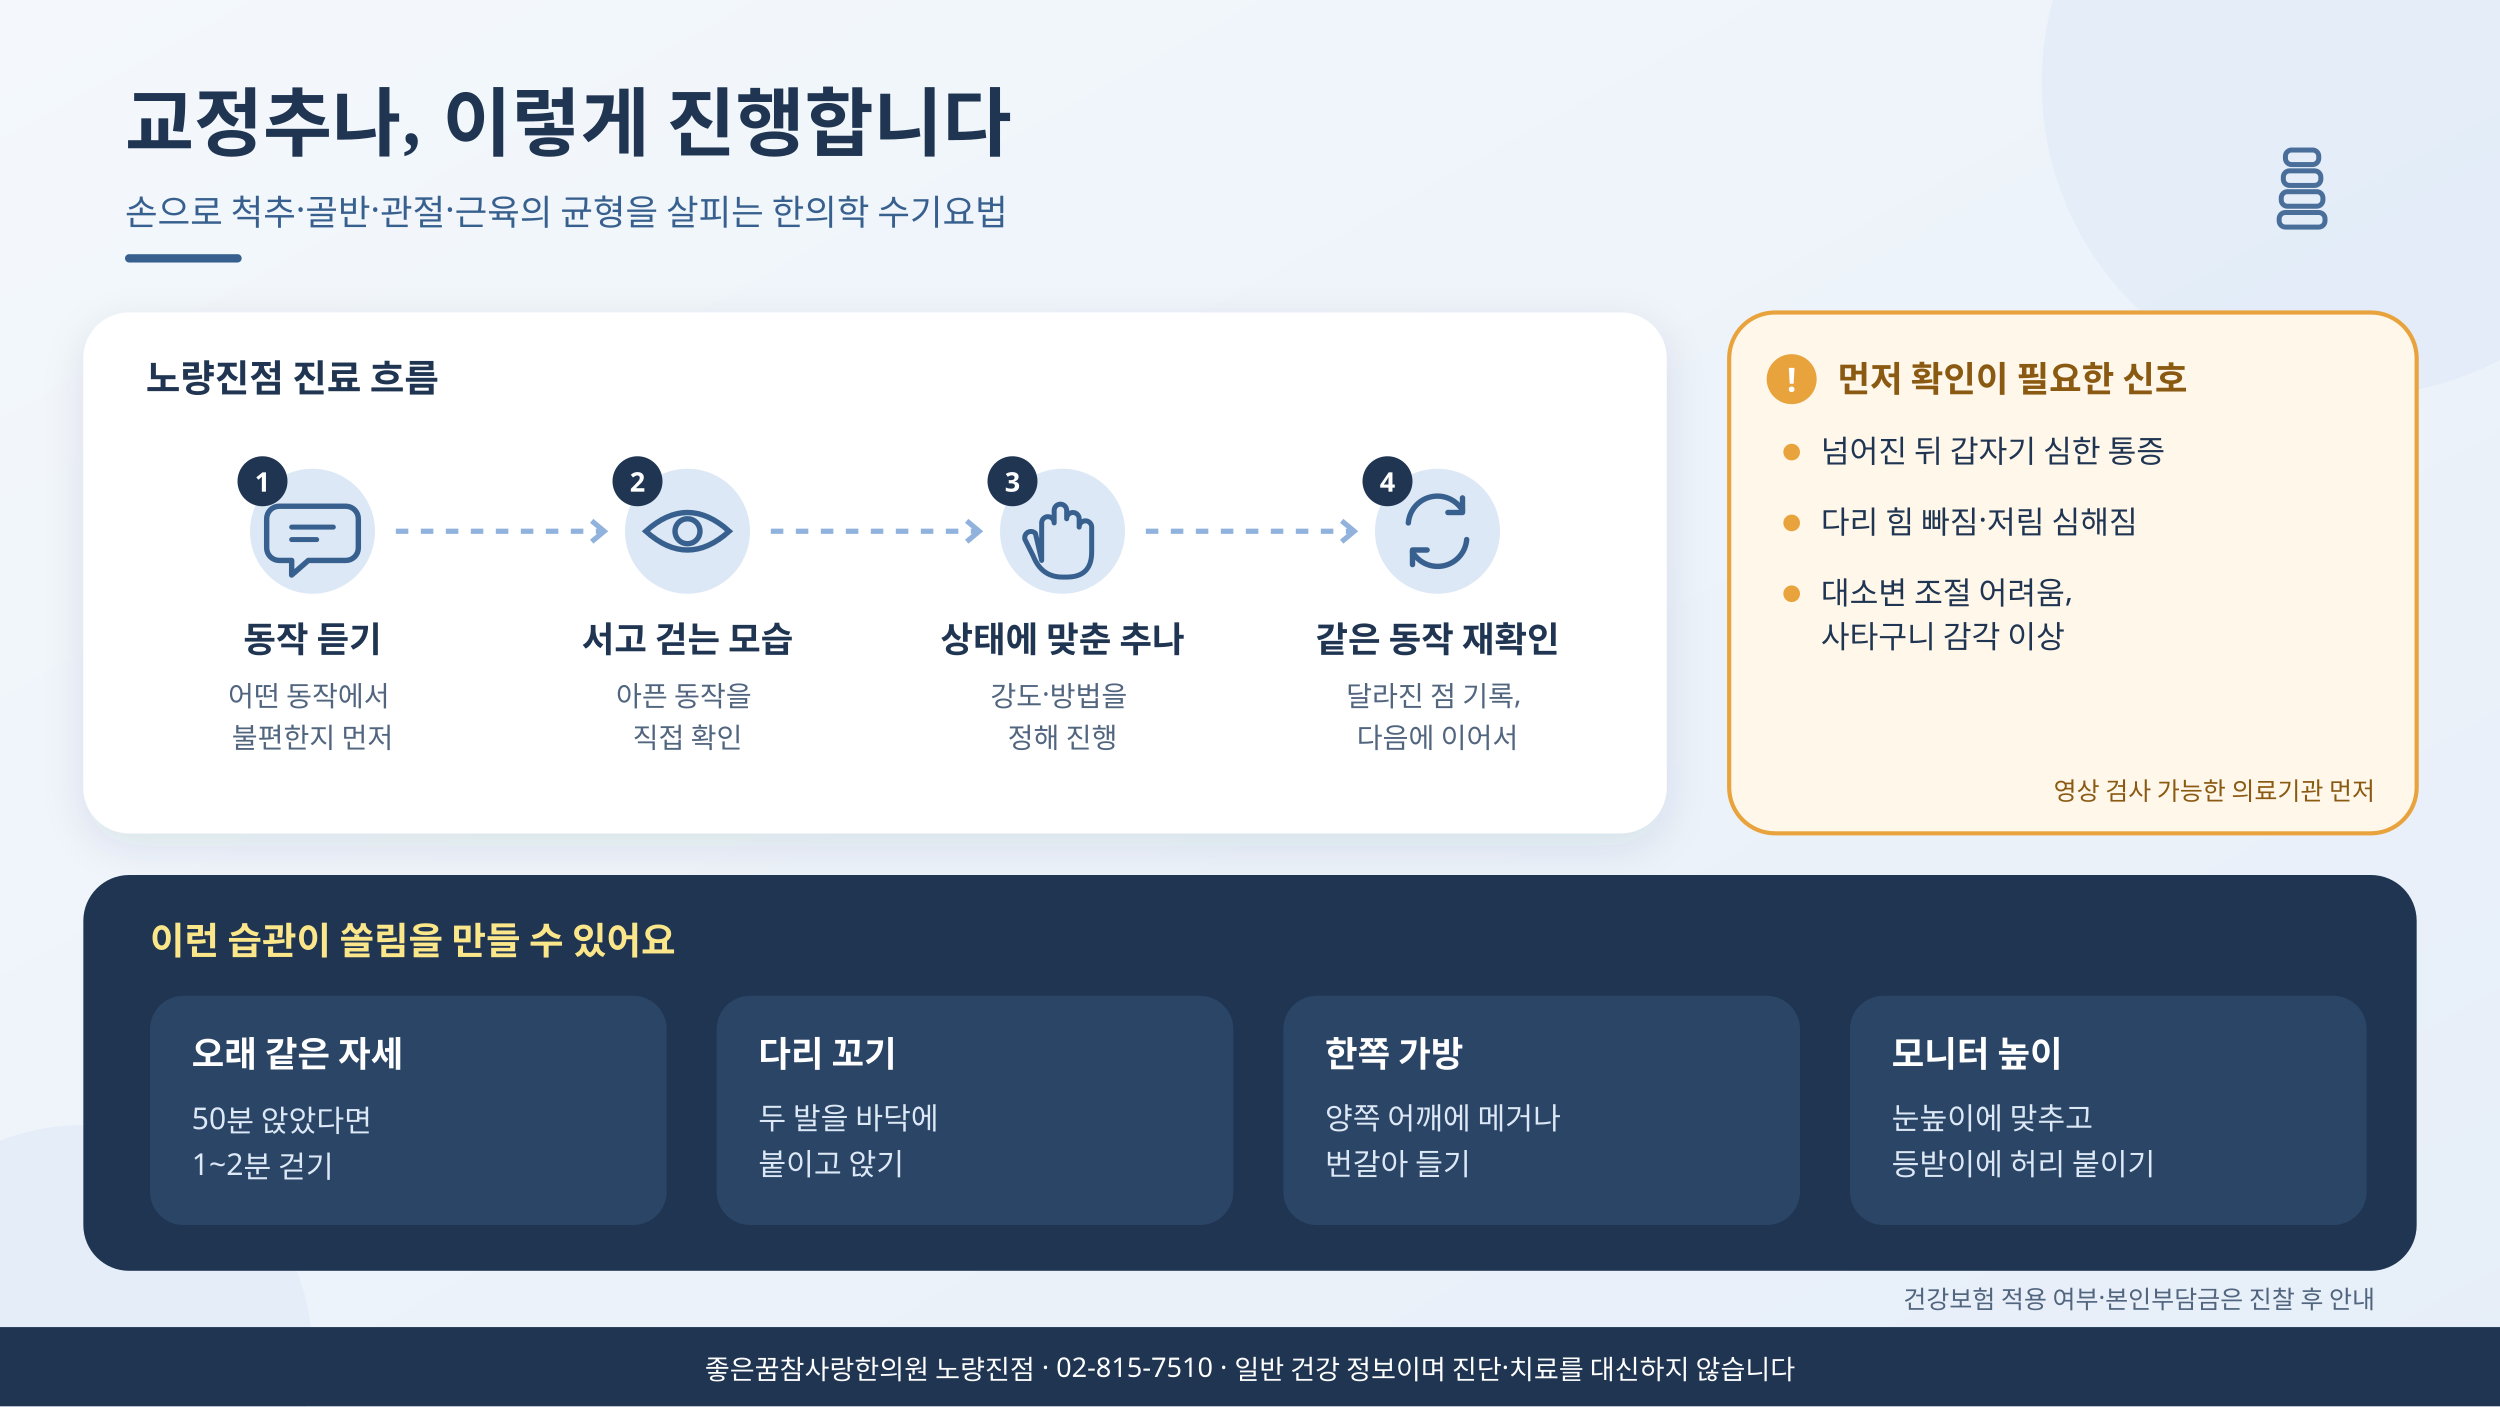
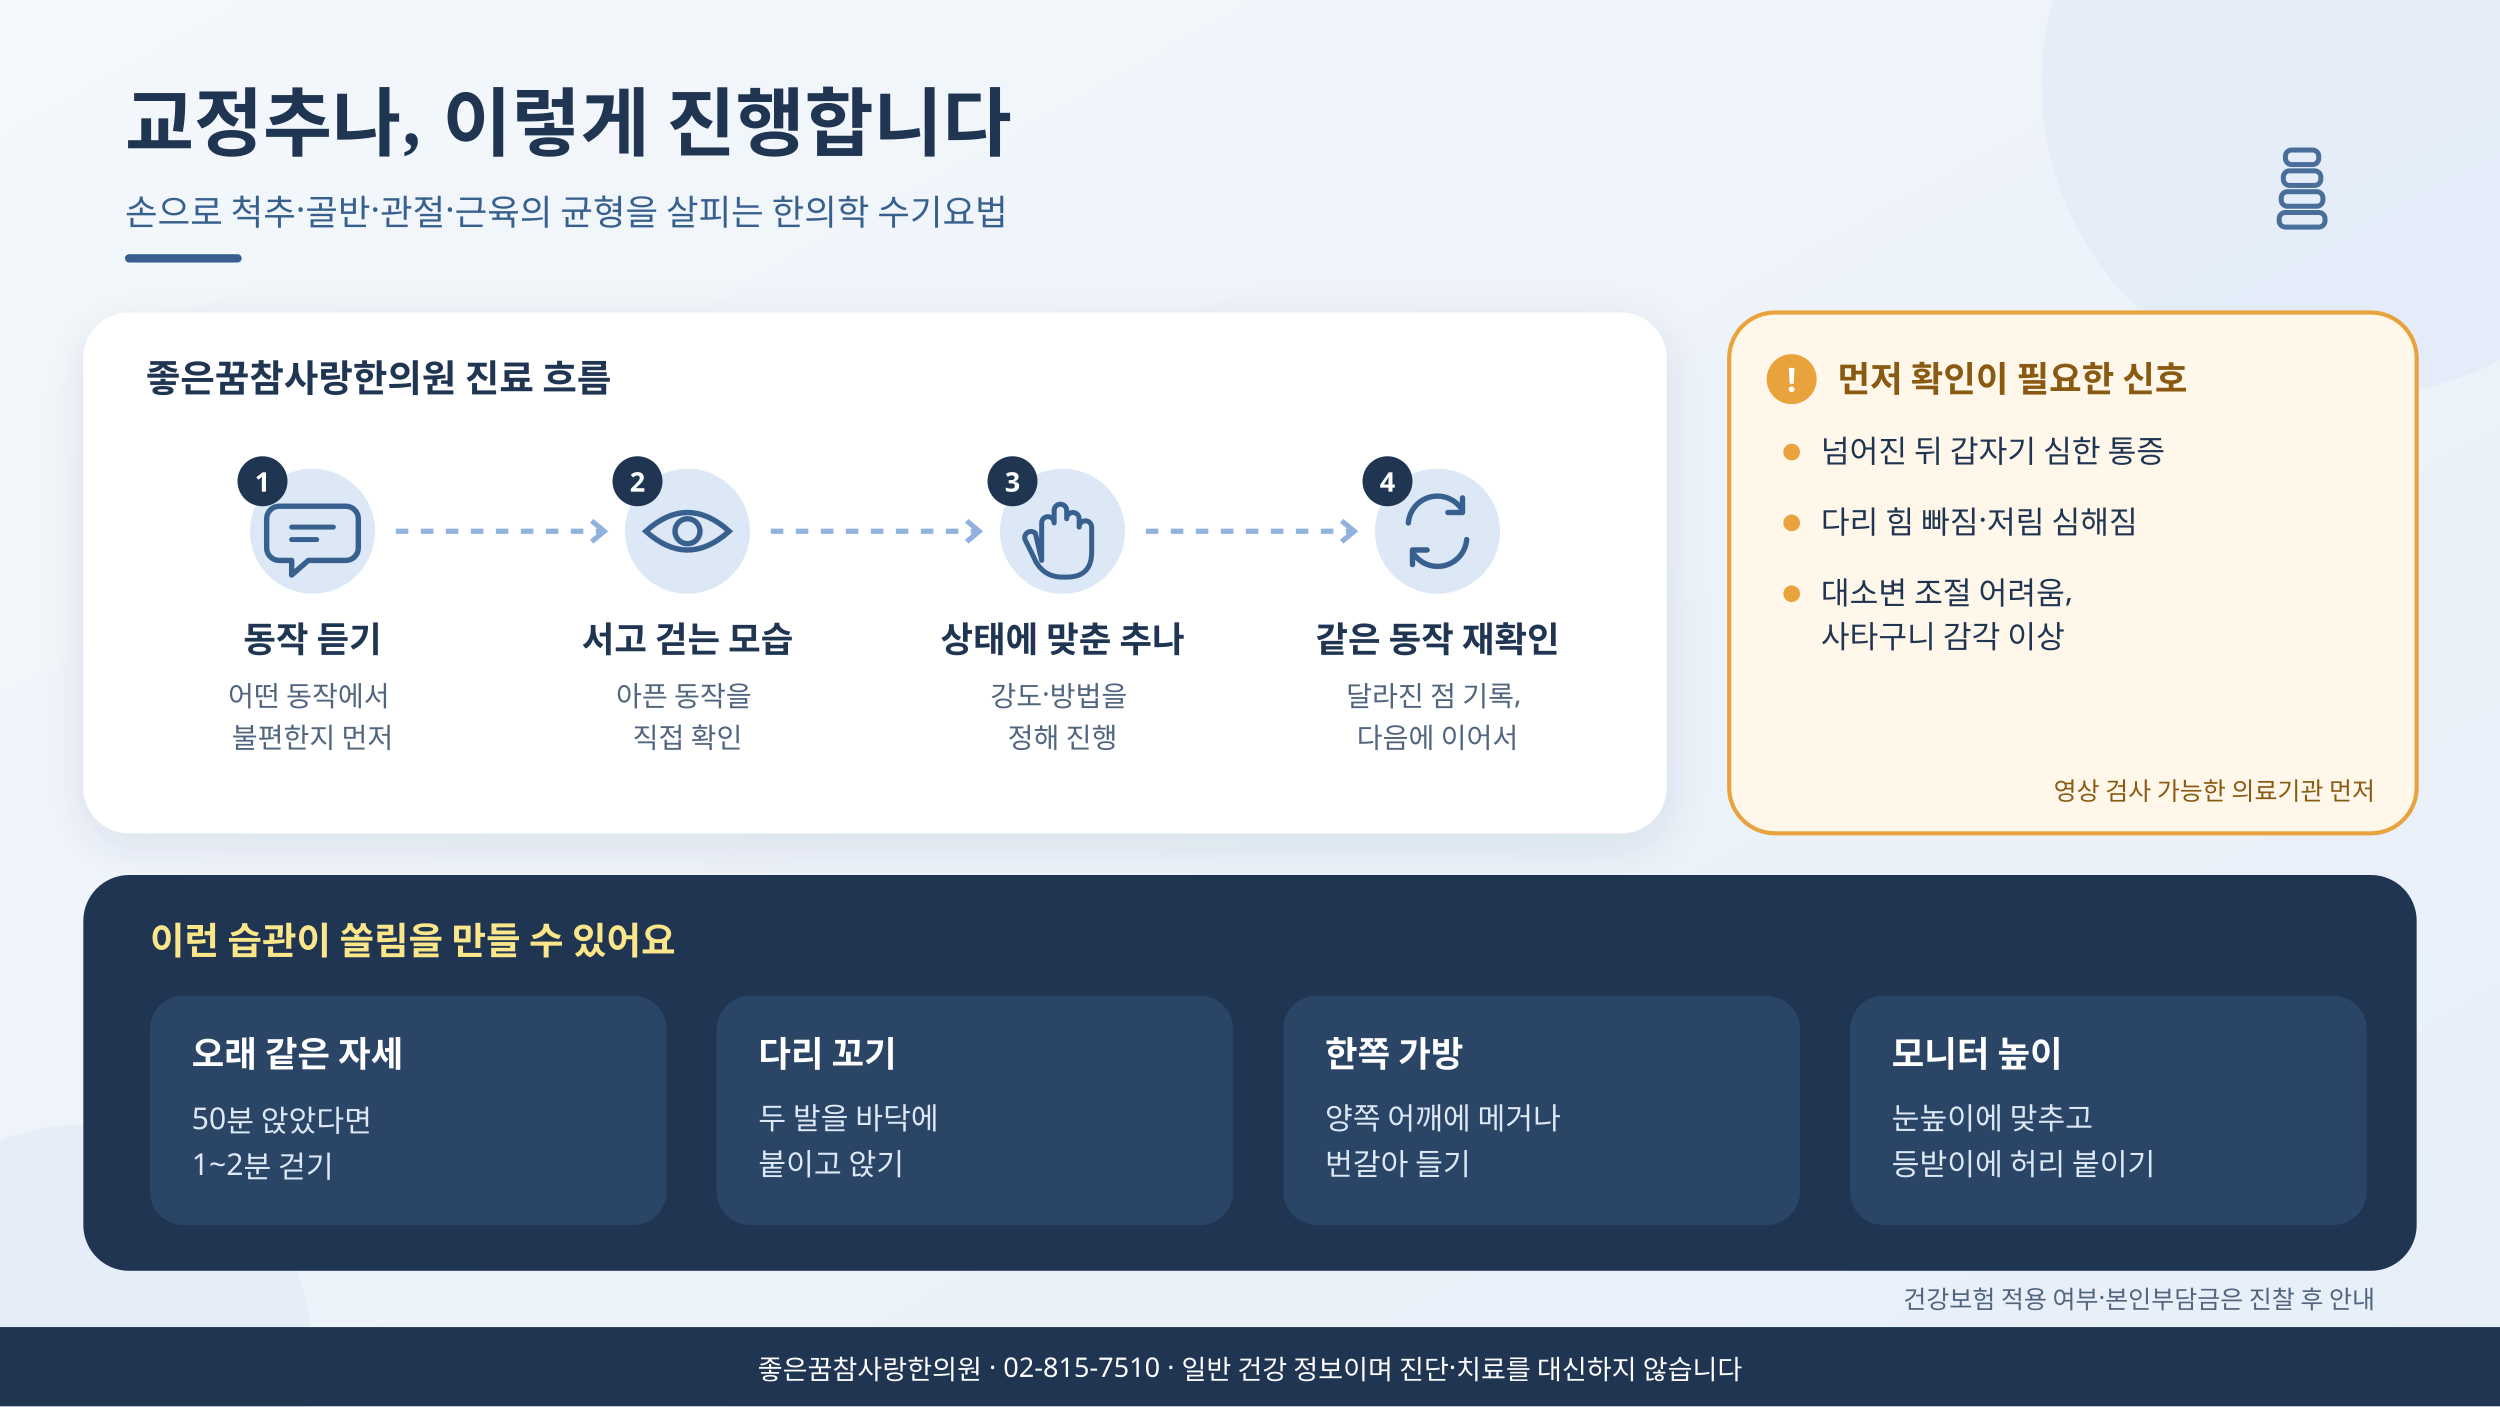
<svg xmlns="http://www.w3.org/2000/svg" viewBox="0 0 1200 675" width="1200" height="675">
  <defs>
    <linearGradient id="bg" x1="0" y1="0" x2="1" y2="1">
      <stop offset="0" stop-color="#F4F8FC" />
      <stop offset="1" stop-color="#E6EEF8" />
    </linearGradient>
    <filter id="sh" x="-10%" y="-10%" width="120%" height="130%">
      <feDropShadow dx="0" dy="6" stdDeviation="10" flood-color="#1F3552" flood-opacity=".10" />
    </filter>
  </defs>
  <rect width="1200" height="675" fill="url(#bg)" />
  <circle cx="1130" cy="40" r="150" fill="#DCE8F5" opacity=".55" />
  <circle cx="40" cy="650" r="110" fill="#DCE8F5" opacity=".5" />
  <g transform="translate(1105,92)" opacity=".9">
    <g fill="none" stroke="#38608F" stroke-width="2.4">
      <rect x="-8" y="-20" width="16" height="7" rx="3" />
      <rect x="-9" y="-10" width="18" height="7" rx="3" />
      <rect x="-10" y="0" width="20" height="7" rx="3" />
      <rect x="-11" y="10" width="22" height="7" rx="3" />
    </g>
  </g>
  <text x="60" y="72" font-family="'Nanum Myeongjo','Noto Serif KR','Malgun Gothic',serif" font-size="36" fill="#1F3552" font-weight="800" text-anchor="start">
    <tspan x="60" dy="0">교정추나, 이렇게 진행합니다</tspan>
  </text>
  <text x="60" y="108" font-family="'Noto Sans KR','Malgun Gothic','Apple SD Gothic Neo',sans-serif" font-size="17" fill="#38608F" font-weight="500" text-anchor="start">
    <tspan x="60" dy="0">손으로 척추·골반·관절·근육의 균형을 살피는 한의학 수기요법</tspan>
  </text>
  <rect x="60" y="122" width="56" height="4" rx="2" fill="#38608F" />
  <rect x="40" y="150" width="760" height="250" rx="22" fill="#fff" filter="url(#sh)" />
  <text x="70" y="188" font-family="'Noto Sans KR','Malgun Gothic','Apple SD Gothic Neo',sans-serif" font-size="18" fill="#1F3552" font-weight="800" text-anchor="start">
-     <tspan x="70" dy="0">노량진점 진료 흐름</tspan>
+     <tspan x="70" dy="0">좋은꿈참사랑한의원 진료 흐름</tspan>
  </text>
  <g transform="translate(150.0,255)">
    <circle r="30" fill="#DCE8F5" />
    <path d="M-16,-12 h32 a6,6 0 0 1 6,6 v14 a6,6 0 0 1 -6,6 h-18 l-8,7 v-7 h-6 a6,6 0 0 1 -6,-6 v-14 a6,6 0 0 1 6,-6z" fill="none" stroke="#38608F" stroke-width="2.6" stroke-linejoin="round" />
    <path d="M-10,-2 h20 M-10,4 h12" stroke="#38608F" stroke-width="2.4" stroke-linecap="round" />
  </g>
  <circle cx="126.0" cy="231" r="12" fill="#1F3552" />
  <text x="126.0" y="236" font-family="'Noto Sans KR','Malgun Gothic','Apple SD Gothic Neo',sans-serif" font-size="13" fill="#fff" font-weight="700" text-anchor="middle">
    <tspan x="126.0" dy="0">1</tspan>
  </text>
  <path d="M190.0,255 H290.0" stroke="#90B2DD" stroke-width="2.5" stroke-dasharray="6 6" />
  <path d="M284.0,250 l6,5 l-6,5" fill="none" stroke="#90B2DD" stroke-width="2.5" />
  <text x="150.0" y="313" font-family="'Noto Sans KR','Malgun Gothic','Apple SD Gothic Neo',sans-serif" font-size="17" fill="#1F3552" font-weight="700" text-anchor="middle">
    <tspan x="150.0" dy="0">동작 듣기</tspan>
  </text>
  <text x="150.0" y="339" font-family="'Noto Sans KR','Malgun Gothic','Apple SD Gothic Neo',sans-serif" font-size="13.5" fill="#51657F" font-weight="400" text-anchor="middle">
    <tspan x="150.0" dy="0">어떤 동작에서</tspan>
    <tspan x="150.0" dy="20">불편한지 먼저</tspan>
  </text>
  <g transform="translate(330.0,255)">
    <circle r="30" fill="#DCE8F5" />
    <path d="M-20,0 q20,-18 40,0 q-20,18 -40,0z" fill="none" stroke="#38608F" stroke-width="2.6" />
    <circle r="6" fill="none" stroke="#38608F" stroke-width="2.6" />
  </g>
  <circle cx="306.0" cy="231" r="12" fill="#1F3552" />
  <text x="306.0" y="236" font-family="'Noto Sans KR','Malgun Gothic','Apple SD Gothic Neo',sans-serif" font-size="13" fill="#fff" font-weight="700" text-anchor="middle">
    <tspan x="306.0" dy="0">2</tspan>
  </text>
  <path d="M370.0,255 H470.0" stroke="#90B2DD" stroke-width="2.5" stroke-dasharray="6 6" />
  <path d="M464.0,250 l6,5 l-6,5" fill="none" stroke="#90B2DD" stroke-width="2.5" />
  <text x="330.0" y="313" font-family="'Noto Sans KR','Malgun Gothic','Apple SD Gothic Neo',sans-serif" font-size="17" fill="#1F3552" font-weight="700" text-anchor="middle">
    <tspan x="330.0" dy="0">서고 걷는 모습</tspan>
  </text>
  <text x="330.0" y="339" font-family="'Noto Sans KR','Malgun Gothic','Apple SD Gothic Neo',sans-serif" font-size="13.5" fill="#51657F" font-weight="400" text-anchor="middle">
    <tspan x="330.0" dy="0">아픈 동작을</tspan>
    <tspan x="330.0" dy="20">직접 확인</tspan>
  </text>
  <g transform="translate(510.0,255)">
    <circle r="30" fill="#DCE8F5" />
    <path d="M-10,14 v-18 a3,3 0 0 1 6,0 v-6 a3,3 0 0 1 6,0 v4 a3,3 0 0 1 6,0 v4 a3,3 0 0 1 6,0 v12 q0,12 -12,12 h-2 q-10,0 -14,-10 l-4,-8 a3,3 0 0 1 5,-3z" fill="none" stroke="#38608F" stroke-width="2.4" stroke-linejoin="round" />
  </g>
  <circle cx="486.0" cy="231" r="12" fill="#1F3552" />
  <text x="486.0" y="236" font-family="'Noto Sans KR','Malgun Gothic','Apple SD Gothic Neo',sans-serif" font-size="13" fill="#fff" font-weight="700" text-anchor="middle">
    <tspan x="486.0" dy="0">3</tspan>
  </text>
  <path d="M550.0,255 H650.0" stroke="#90B2DD" stroke-width="2.5" stroke-dasharray="6 6" />
  <path d="M644.0,250 l6,5 l-6,5" fill="none" stroke="#90B2DD" stroke-width="2.5" />
  <text x="510.0" y="313" font-family="'Noto Sans KR','Malgun Gothic','Apple SD Gothic Neo',sans-serif" font-size="17" fill="#1F3552" font-weight="700" text-anchor="middle">
    <tspan x="510.0" dy="0">상태에 맞춘 추나</tspan>
  </text>
  <text x="510.0" y="339" font-family="'Noto Sans KR','Malgun Gothic','Apple SD Gothic Neo',sans-serif" font-size="13.5" fill="#51657F" font-weight="400" text-anchor="middle">
    <tspan x="510.0" dy="0">강도·방법을</tspan>
    <tspan x="510.0" dy="20">정해 진행</tspan>
  </text>
  <g transform="translate(690.0,255)">
    <circle r="30" fill="#DCE8F5" />
    <path d="M-14,-4 a14,14 0 0 1 26,-6 M14,4 a14,14 0 0 1 -26,6" fill="none" stroke="#38608F" stroke-width="2.6" stroke-linecap="round" />
    <path d="M12,-16 v7 h-7 M-12,16 v-7 h7" fill="none" stroke="#38608F" stroke-width="2.6" stroke-linecap="round" stroke-linejoin="round" />
  </g>
  <circle cx="666.0" cy="231" r="12" fill="#1F3552" />
  <text x="666.0" y="236" font-family="'Noto Sans KR','Malgun Gothic','Apple SD Gothic Neo',sans-serif" font-size="13" fill="#fff" font-weight="700" text-anchor="middle">
    <tspan x="666.0" dy="0">4</tspan>
  </text>
  <text x="690.0" y="313" font-family="'Noto Sans KR','Malgun Gothic','Apple SD Gothic Neo',sans-serif" font-size="17" fill="#1F3552" font-weight="700" text-anchor="middle">
    <tspan x="690.0" dy="0">같은 동작 재확인</tspan>
  </text>
  <text x="690.0" y="339" font-family="'Noto Sans KR','Malgun Gothic','Apple SD Gothic Neo',sans-serif" font-size="13.5" fill="#51657F" font-weight="400" text-anchor="middle">
    <tspan x="690.0" dy="0">달라진 점 기록,</tspan>
    <tspan x="690.0" dy="20">다음에 이어서</tspan>
  </text>
  <rect x="830" y="150" width="330" height="250" rx="22" fill="#FFF7EA" stroke="#E8A33D" stroke-width="2" />
  <circle cx="860" cy="182" r="12" fill="#E8A33D" />
  <text x="860" y="188" font-family="'Noto Sans KR','Malgun Gothic','Apple SD Gothic Neo',sans-serif" font-size="16" fill="#fff" font-weight="800" text-anchor="middle">
    <tspan x="860" dy="0">!</tspan>
  </text>
  <text x="882" y="188" font-family="'Noto Sans KR','Malgun Gothic','Apple SD Gothic Neo',sans-serif" font-size="17" fill="#8A5A12" font-weight="800" text-anchor="start">
    <tspan x="882" dy="0">먼저 확인이 필요한 신호</tspan>
  </text>
  <circle cx="860" cy="217" r="4" fill="#E8A33D" />
  <text x="874" y="222" font-family="'Noto Sans KR','Malgun Gothic','Apple SD Gothic Neo',sans-serif" font-size="15" fill="#1F3552" font-weight="500" text-anchor="start">
    <tspan x="874" dy="0">넘어진 뒤 갑자기 심한 통증</tspan>
  </text>
  <circle cx="860" cy="251" r="4" fill="#E8A33D" />
  <text x="874" y="256" font-family="'Noto Sans KR','Malgun Gothic','Apple SD Gothic Neo',sans-serif" font-size="15" fill="#1F3552" font-weight="500" text-anchor="start">
    <tspan x="874" dy="0">다리 힘 빠짐·저림 심해짐</tspan>
  </text>
  <circle cx="860" cy="285" r="4" fill="#E8A33D" />
  <text x="874" y="290" font-family="'Noto Sans KR','Malgun Gothic','Apple SD Gothic Neo',sans-serif" font-size="15" fill="#1F3552" font-weight="500" text-anchor="start">
    <tspan x="874" dy="0">대소변 조절 어려움,</tspan>
    <tspan x="874" dy="21">사타구니 감각 이상</tspan>
  </text>
  <text x="1140" y="384" font-family="'Noto Sans KR','Malgun Gothic','Apple SD Gothic Neo',sans-serif" font-size="12" fill="#8A5A12" font-weight="500" text-anchor="end">
    <tspan x="1140" dy="0">영상 검사 가능한 의료기관 먼저</tspan>
  </text>
  <rect x="40" y="420" width="1120" height="190" rx="22" fill="#1F3552" />
  <text x="72" y="458" font-family="'Noto Sans KR','Malgun Gothic','Apple SD Gothic Neo',sans-serif" font-size="18" fill="#FBE78A" font-weight="800" text-anchor="start">
    <tspan x="72" dy="0">이런 습관이 쏠림을 만들 수 있어요</tspan>
  </text>
  <rect x="72" y="478" width="248" height="110" rx="16" fill="#2B4566" />
  <text x="92" y="512" font-family="'Noto Sans KR','Malgun Gothic','Apple SD Gothic Neo',sans-serif" font-size="17" fill="#fff" font-weight="700" text-anchor="start">
    <tspan x="92" dy="0">오래 같은 자세</tspan>
  </text>
  <text x="92" y="542" font-family="'Noto Sans KR','Malgun Gothic','Apple SD Gothic Neo',sans-serif" font-size="14.5" fill="#DCE8F5" font-weight="400" text-anchor="start">
    <tspan x="92" dy="0">50분 앉았다면</tspan>
    <tspan x="92" dy="22">1~2분 걷기</tspan>
  </text>
  <rect x="344" y="478" width="248" height="110" rx="16" fill="#2B4566" />
  <text x="364" y="512" font-family="'Noto Sans KR','Malgun Gothic','Apple SD Gothic Neo',sans-serif" font-size="17" fill="#fff" font-weight="700" text-anchor="start">
    <tspan x="364" dy="0">다리 꼬기</tspan>
  </text>
  <text x="364" y="542" font-family="'Noto Sans KR','Malgun Gothic','Apple SD Gothic Neo',sans-serif" font-size="14.5" fill="#DCE8F5" font-weight="400" text-anchor="start">
    <tspan x="364" dy="0">두 발을 바닥에</tspan>
    <tspan x="364" dy="22">붙이고 앉기</tspan>
  </text>
  <rect x="616" y="478" width="248" height="110" rx="16" fill="#2B4566" />
  <text x="636" y="512" font-family="'Noto Sans KR','Malgun Gothic','Apple SD Gothic Neo',sans-serif" font-size="17" fill="#fff" font-weight="700" text-anchor="start">
    <tspan x="636" dy="0">한쪽 가방</tspan>
  </text>
  <text x="636" y="542" font-family="'Noto Sans KR','Malgun Gothic','Apple SD Gothic Neo',sans-serif" font-size="14.5" fill="#DCE8F5" font-weight="400" text-anchor="start">
    <tspan x="636" dy="0">양쪽 어깨에 메거나</tspan>
    <tspan x="636" dy="22">번갈아 들기</tspan>
  </text>
  <rect x="888" y="478" width="248" height="110" rx="16" fill="#2B4566" />
  <text x="908" y="512" font-family="'Noto Sans KR','Malgun Gothic','Apple SD Gothic Neo',sans-serif" font-size="17" fill="#fff" font-weight="700" text-anchor="start">
    <tspan x="908" dy="0">모니터 높이</tspan>
  </text>
  <text x="908" y="542" font-family="'Noto Sans KR','Malgun Gothic','Apple SD Gothic Neo',sans-serif" font-size="14.5" fill="#DCE8F5" font-weight="400" text-anchor="start">
    <tspan x="908" dy="0">눈높이에 맞추고</tspan>
    <tspan x="908" dy="22">등받이에 허리 붙이기</tspan>
  </text>
  <text x="1140" y="628" font-family="'Noto Sans KR','Malgun Gothic','Apple SD Gothic Neo',sans-serif" font-size="12" fill="#51657F" font-weight="500" text-anchor="end">
    <tspan x="1140" dy="0">건강보험 적용 여부·본인부담금은 진찰 후 안내</tspan>
  </text>
  <rect x="0" y="637" width="1200" height="38" fill="#1F3552" />
  <text x="600" y="662" font-family="'Noto Sans KR','Malgun Gothic','Apple SD Gothic Neo',sans-serif" font-size="13" fill="#fff" font-weight="500" text-anchor="middle">
-     <tspan x="600" dy="0">좋은꿈참사랑한의원 노량진점 · 02-815-7510 · 일반 건강 정보이며 진단·치료를 대신하지 않습니다</tspan>
+     <tspan x="600" dy="0">좋은꿈참사랑한의원 · 02-815-7510 · 일반 건강 정보이며 진단·치료를 대신하지 않습니다</tspan>
  </text>
</svg>
